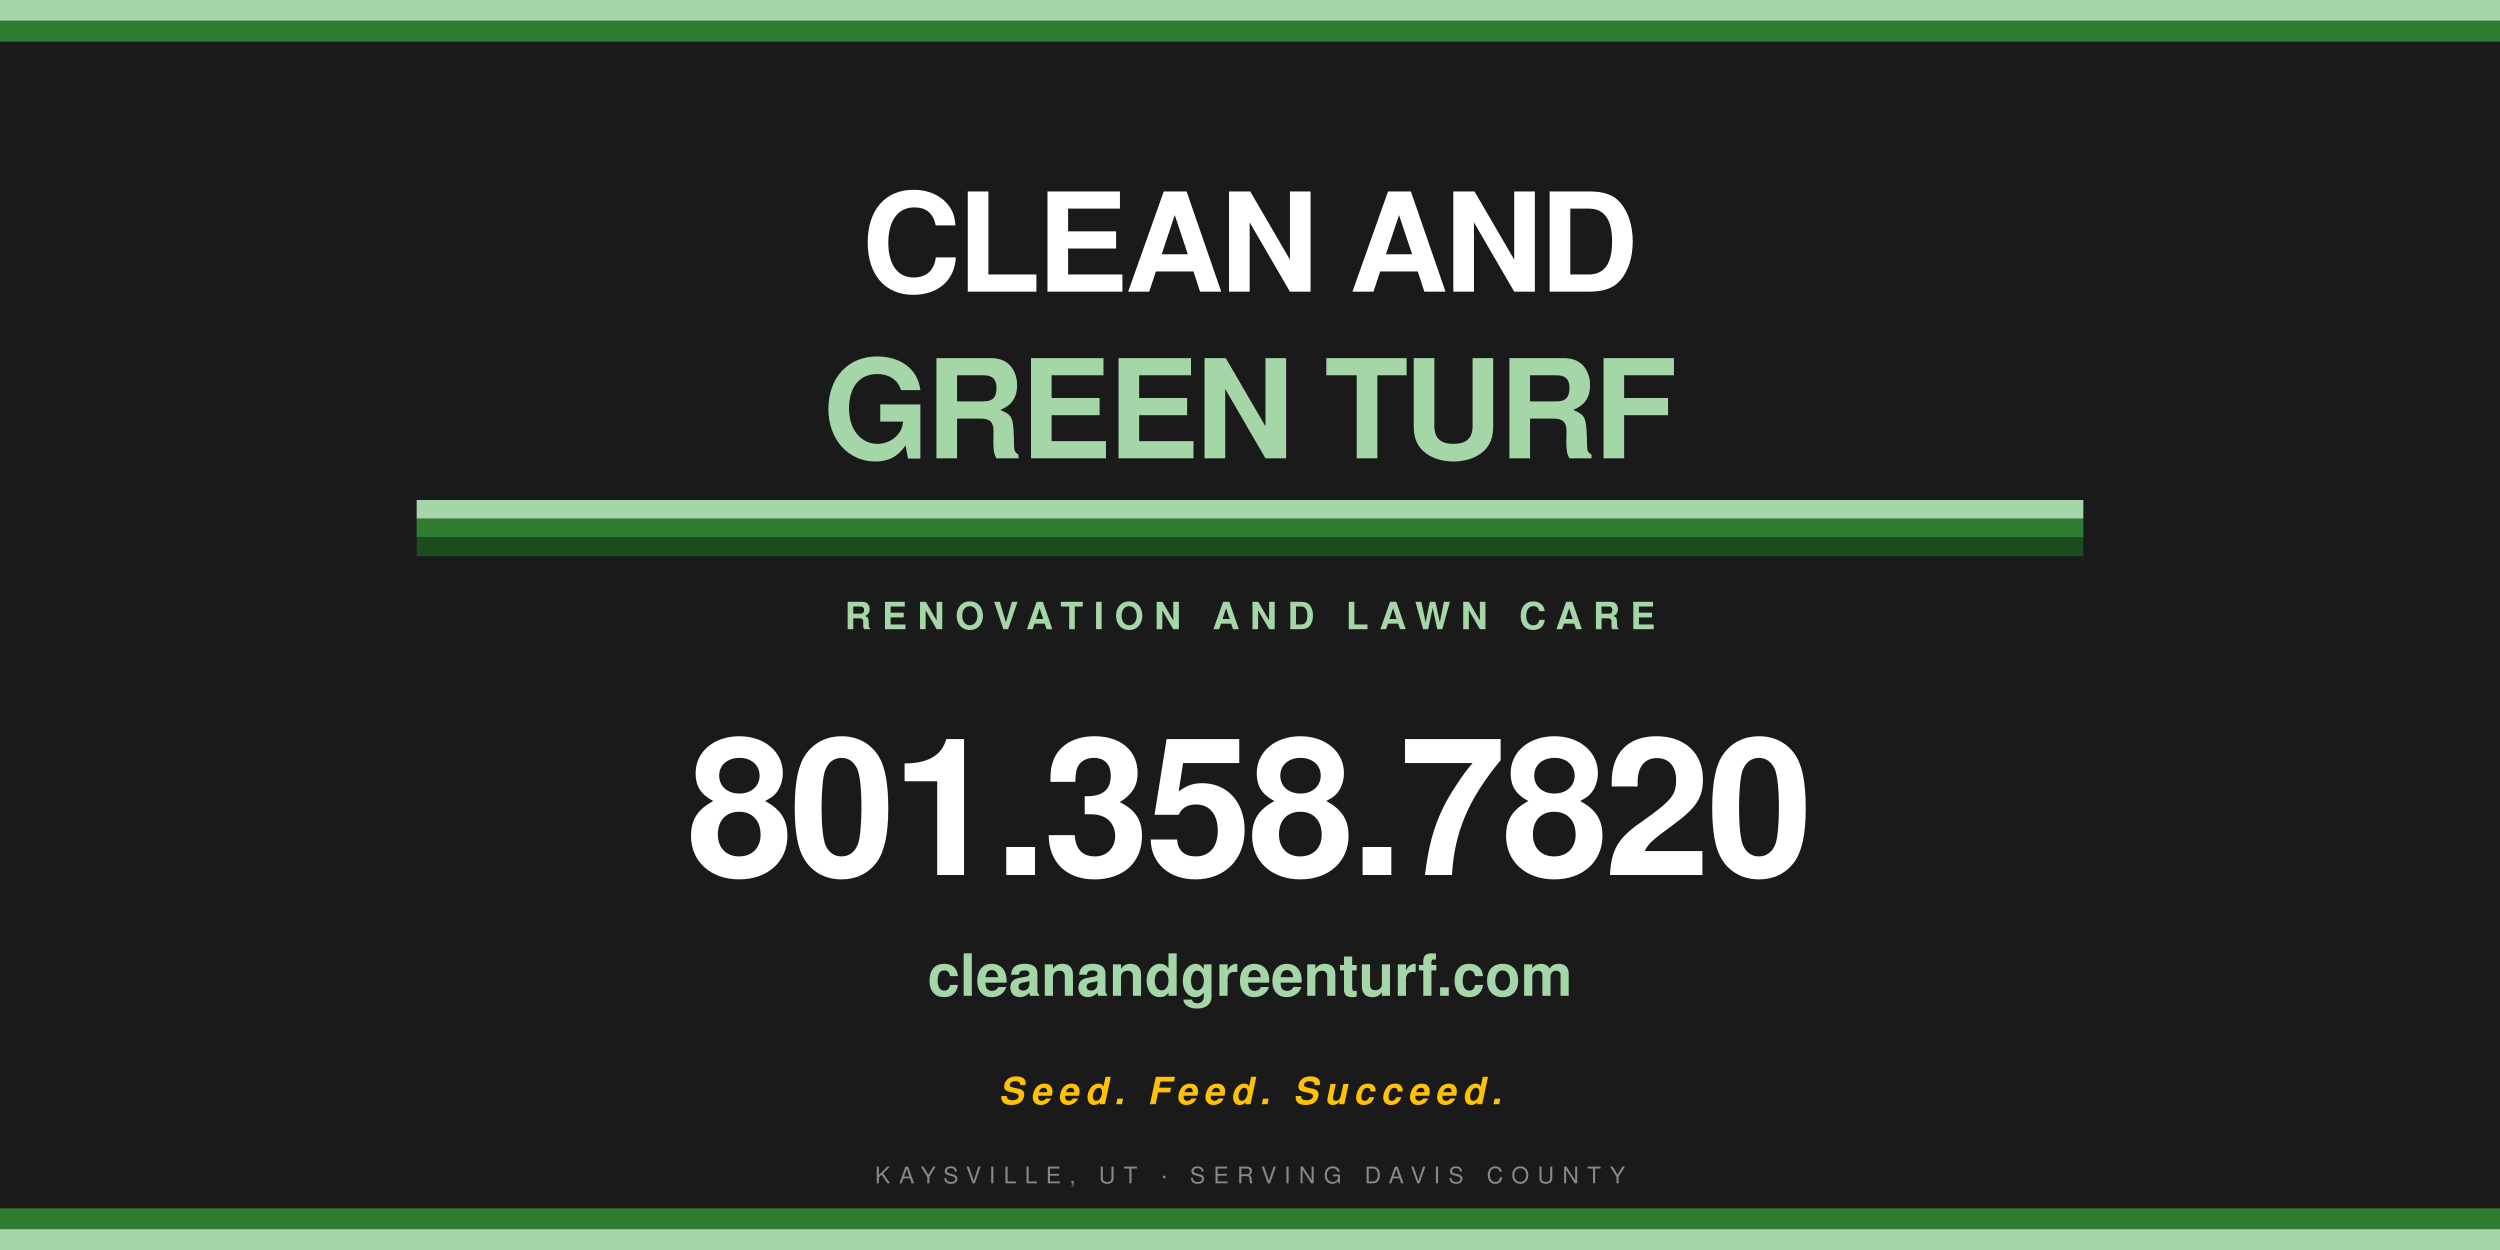
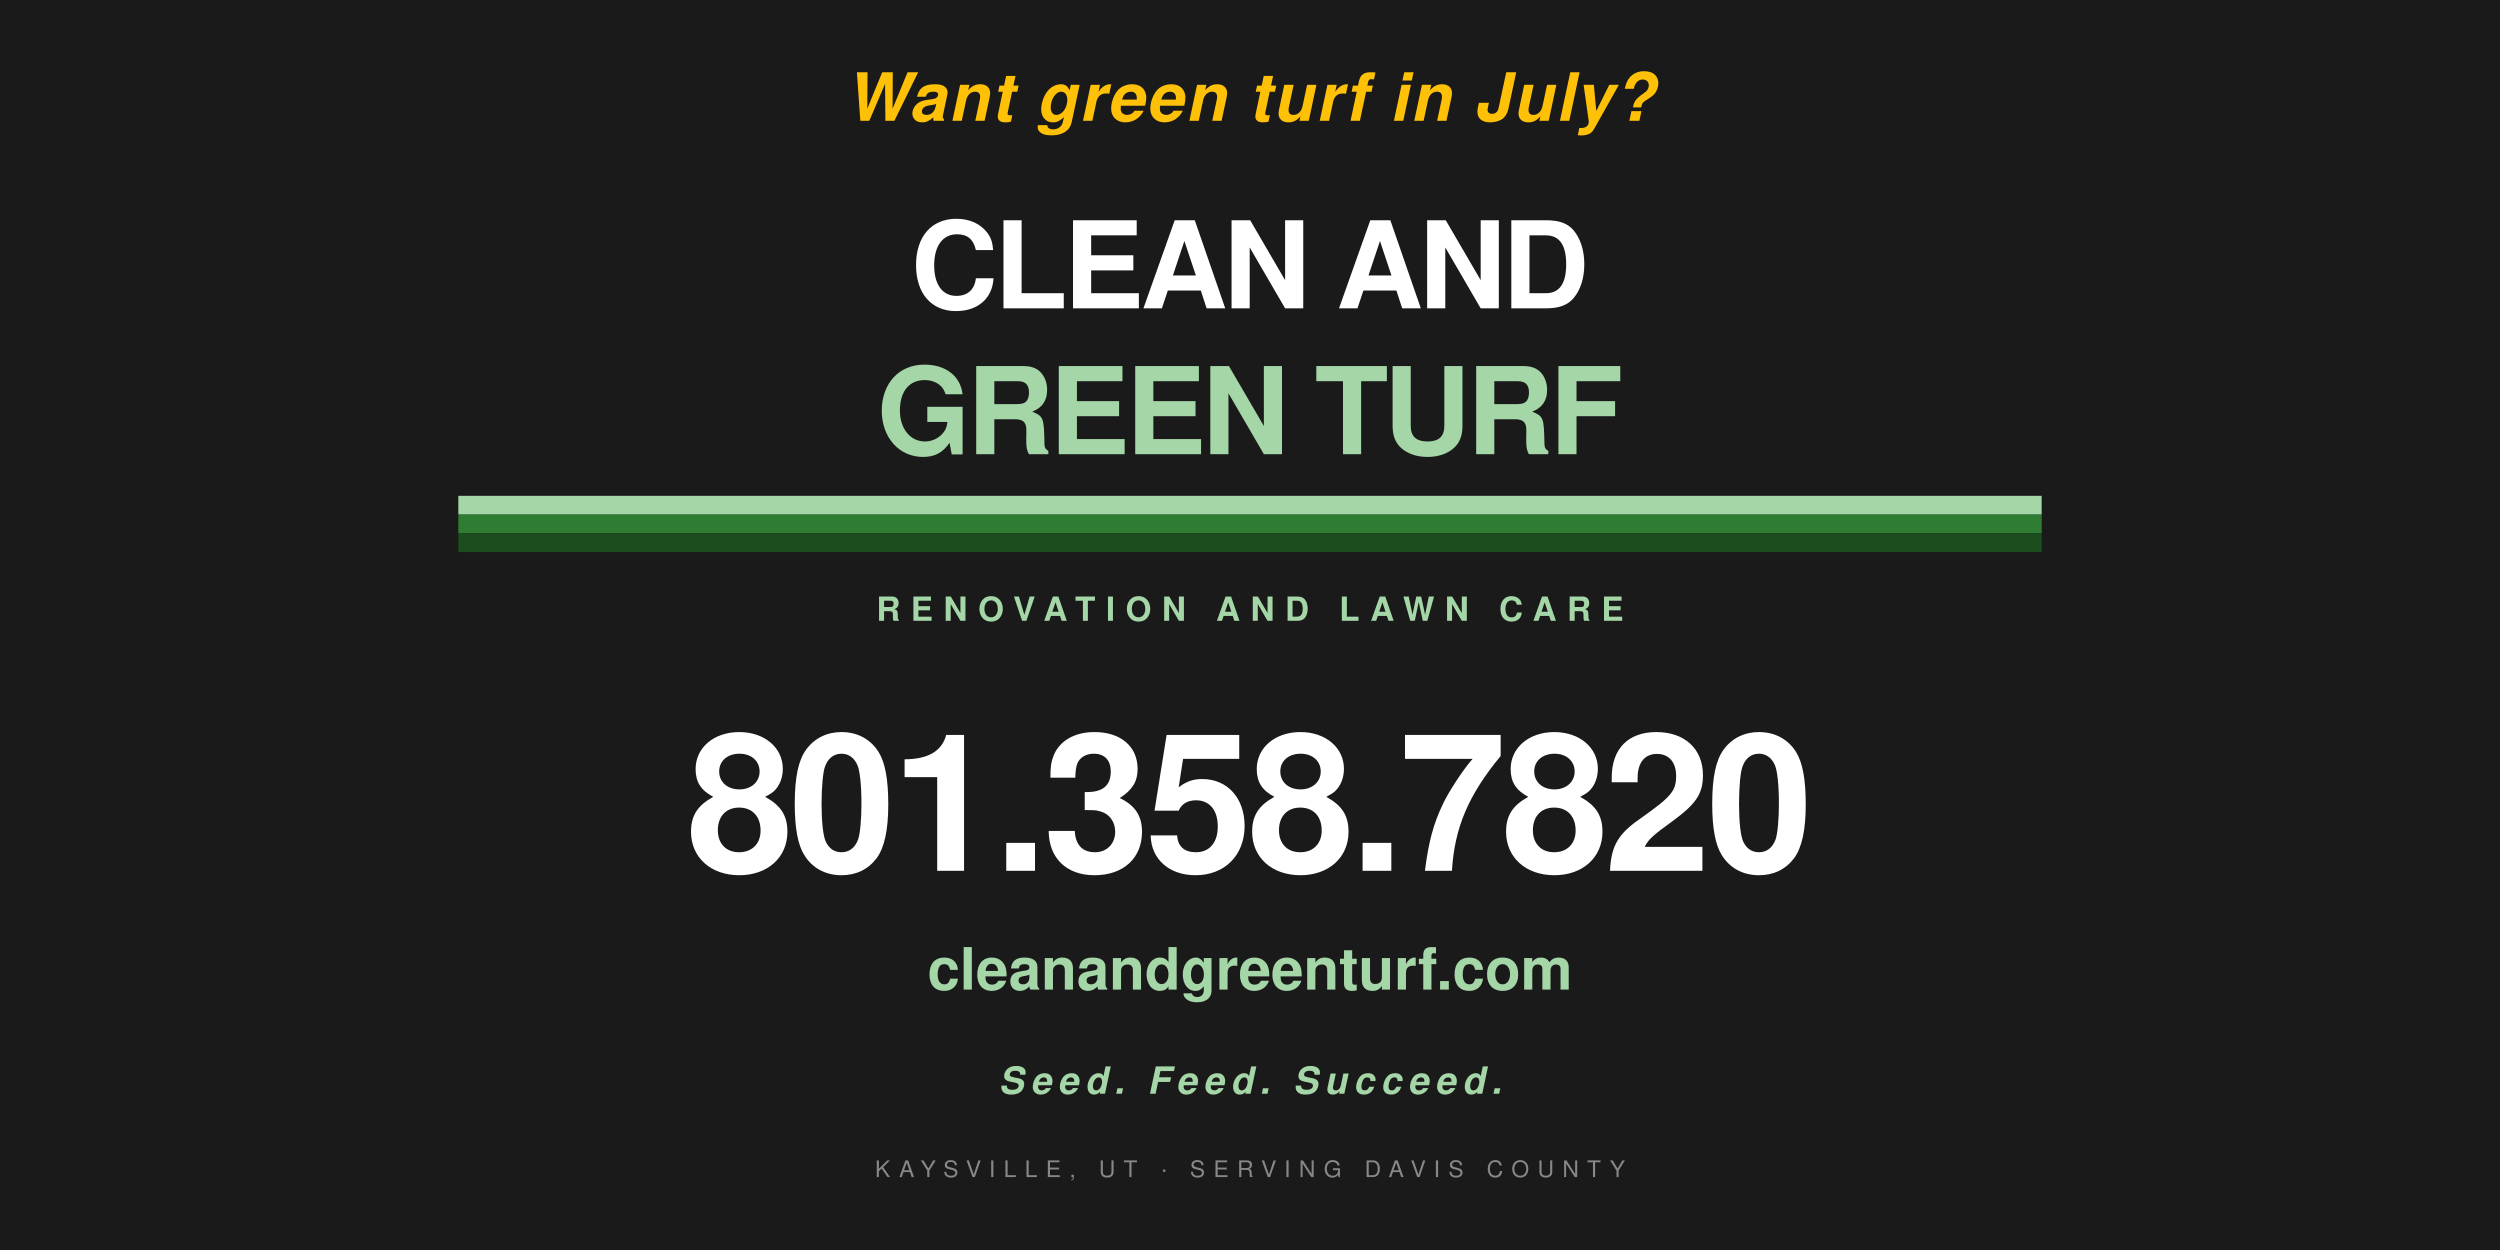
<svg xmlns="http://www.w3.org/2000/svg" viewBox="0 0 1200 600">
  <rect width="1200" height="600" fill="#1A1A1A" />
-   <rect x="0" y="0" width="1200" height="10" fill="#A5D6A7" />
-   <rect x="0" y="10" width="1200" height="10" fill="#2E7D32" />
-   <text x="600" y="140" text-anchor="middle" font-family="Helvetica, Arial, sans-serif" font-size="66" font-weight="900" fill="#FFFFFF" letter-spacing="-2">CLEAN AND</text>
-   <text x="600" y="220" text-anchor="middle" font-family="Helvetica, Arial, sans-serif" font-size="66" font-weight="900" fill="#A5D6A7" letter-spacing="-2">GREEN TURF</text>
-   <rect x="200" y="240" width="800" height="9" fill="#A5D6A7" />
-   <rect x="200" y="249" width="800" height="9" fill="#2E7D32" />
-   <rect x="200" y="258" width="800" height="9" fill="#1B4D1F" />
-   <text x="600" y="302" text-anchor="middle" font-family="Helvetica, Arial, sans-serif" font-size="18" font-weight="700" letter-spacing="5" fill="#A5D6A7">RENOVATION AND LAWN CARE</text>
-   <text x="600" y="420" text-anchor="middle" font-family="Helvetica, Arial, sans-serif" font-size="92" font-weight="900" fill="#FFFFFF" letter-spacing="-2">801.358.7820</text>
-   <text x="600" y="478" text-anchor="middle" font-family="Helvetica, Arial, sans-serif" font-size="28" font-weight="700" fill="#A5D6A7">cleanandgreenturf.com</text>
-   <text x="600" y="530" text-anchor="middle" font-family="Helvetica, Arial, sans-serif" font-style="italic" font-size="18" font-weight="700" letter-spacing="3" fill="#FFC107">Seed.  Feed.  Succeed.</text>
-   <text x="600" y="568" text-anchor="middle" font-family="Helvetica, Arial, sans-serif" font-size="11" letter-spacing="4" fill="#888">KAYSVILLE, UT  ·  SERVING DAVIS COUNTY</text>
-   <rect x="0" y="580" width="1200" height="10" fill="#2E7D32" />
-   <rect x="0" y="590" width="1200" height="10" fill="#A5D6A7" />
+   <text x="600" y="58" text-anchor="middle" font-family="Helvetica, Arial, sans-serif" font-style="italic" font-size="32" font-weight="700" letter-spacing="1" fill="#FFC107">Want green turf in July?</text>
+   <text x="600" y="148" text-anchor="middle" font-family="Helvetica, Arial, sans-serif" font-size="58" font-weight="900" fill="#FFFFFF" letter-spacing="-2">CLEAN AND</text>
+   <text x="600" y="218" text-anchor="middle" font-family="Helvetica, Arial, sans-serif" font-size="58" font-weight="900" fill="#A5D6A7" letter-spacing="-2">GREEN TURF</text>
+   <rect x="220" y="238" width="760" height="9" fill="#A5D6A7" />
+   <rect x="220" y="247" width="760" height="9" fill="#2E7D32" />
+   <rect x="220" y="256" width="760" height="9" fill="#1B4D1F" />
+   <text x="600" y="298" text-anchor="middle" font-family="Helvetica, Arial, sans-serif" font-size="16" font-weight="700" letter-spacing="5" fill="#A5D6A7">RENOVATION AND LAWN CARE</text>
+   <text x="600" y="418" text-anchor="middle" font-family="Helvetica, Arial, sans-serif" font-size="92" font-weight="900" fill="#FFFFFF" letter-spacing="-2">801.358.7820</text>
+   <text x="600" y="475" text-anchor="middle" font-family="Helvetica, Arial, sans-serif" font-size="28" font-weight="700" fill="#A5D6A7">cleanandgreenturf.com</text>
+   <text x="600" y="525" text-anchor="middle" font-family="Helvetica, Arial, sans-serif" font-style="italic" font-size="18" font-weight="700" letter-spacing="3" fill="#A5D6A7">Seed.  Feed.  Succeed.</text>
+   <text x="600" y="565" text-anchor="middle" font-family="Helvetica, Arial, sans-serif" font-size="11" letter-spacing="4" fill="#888">KAYSVILLE, UT  ·  SERVING DAVIS COUNTY</text>
</svg>
